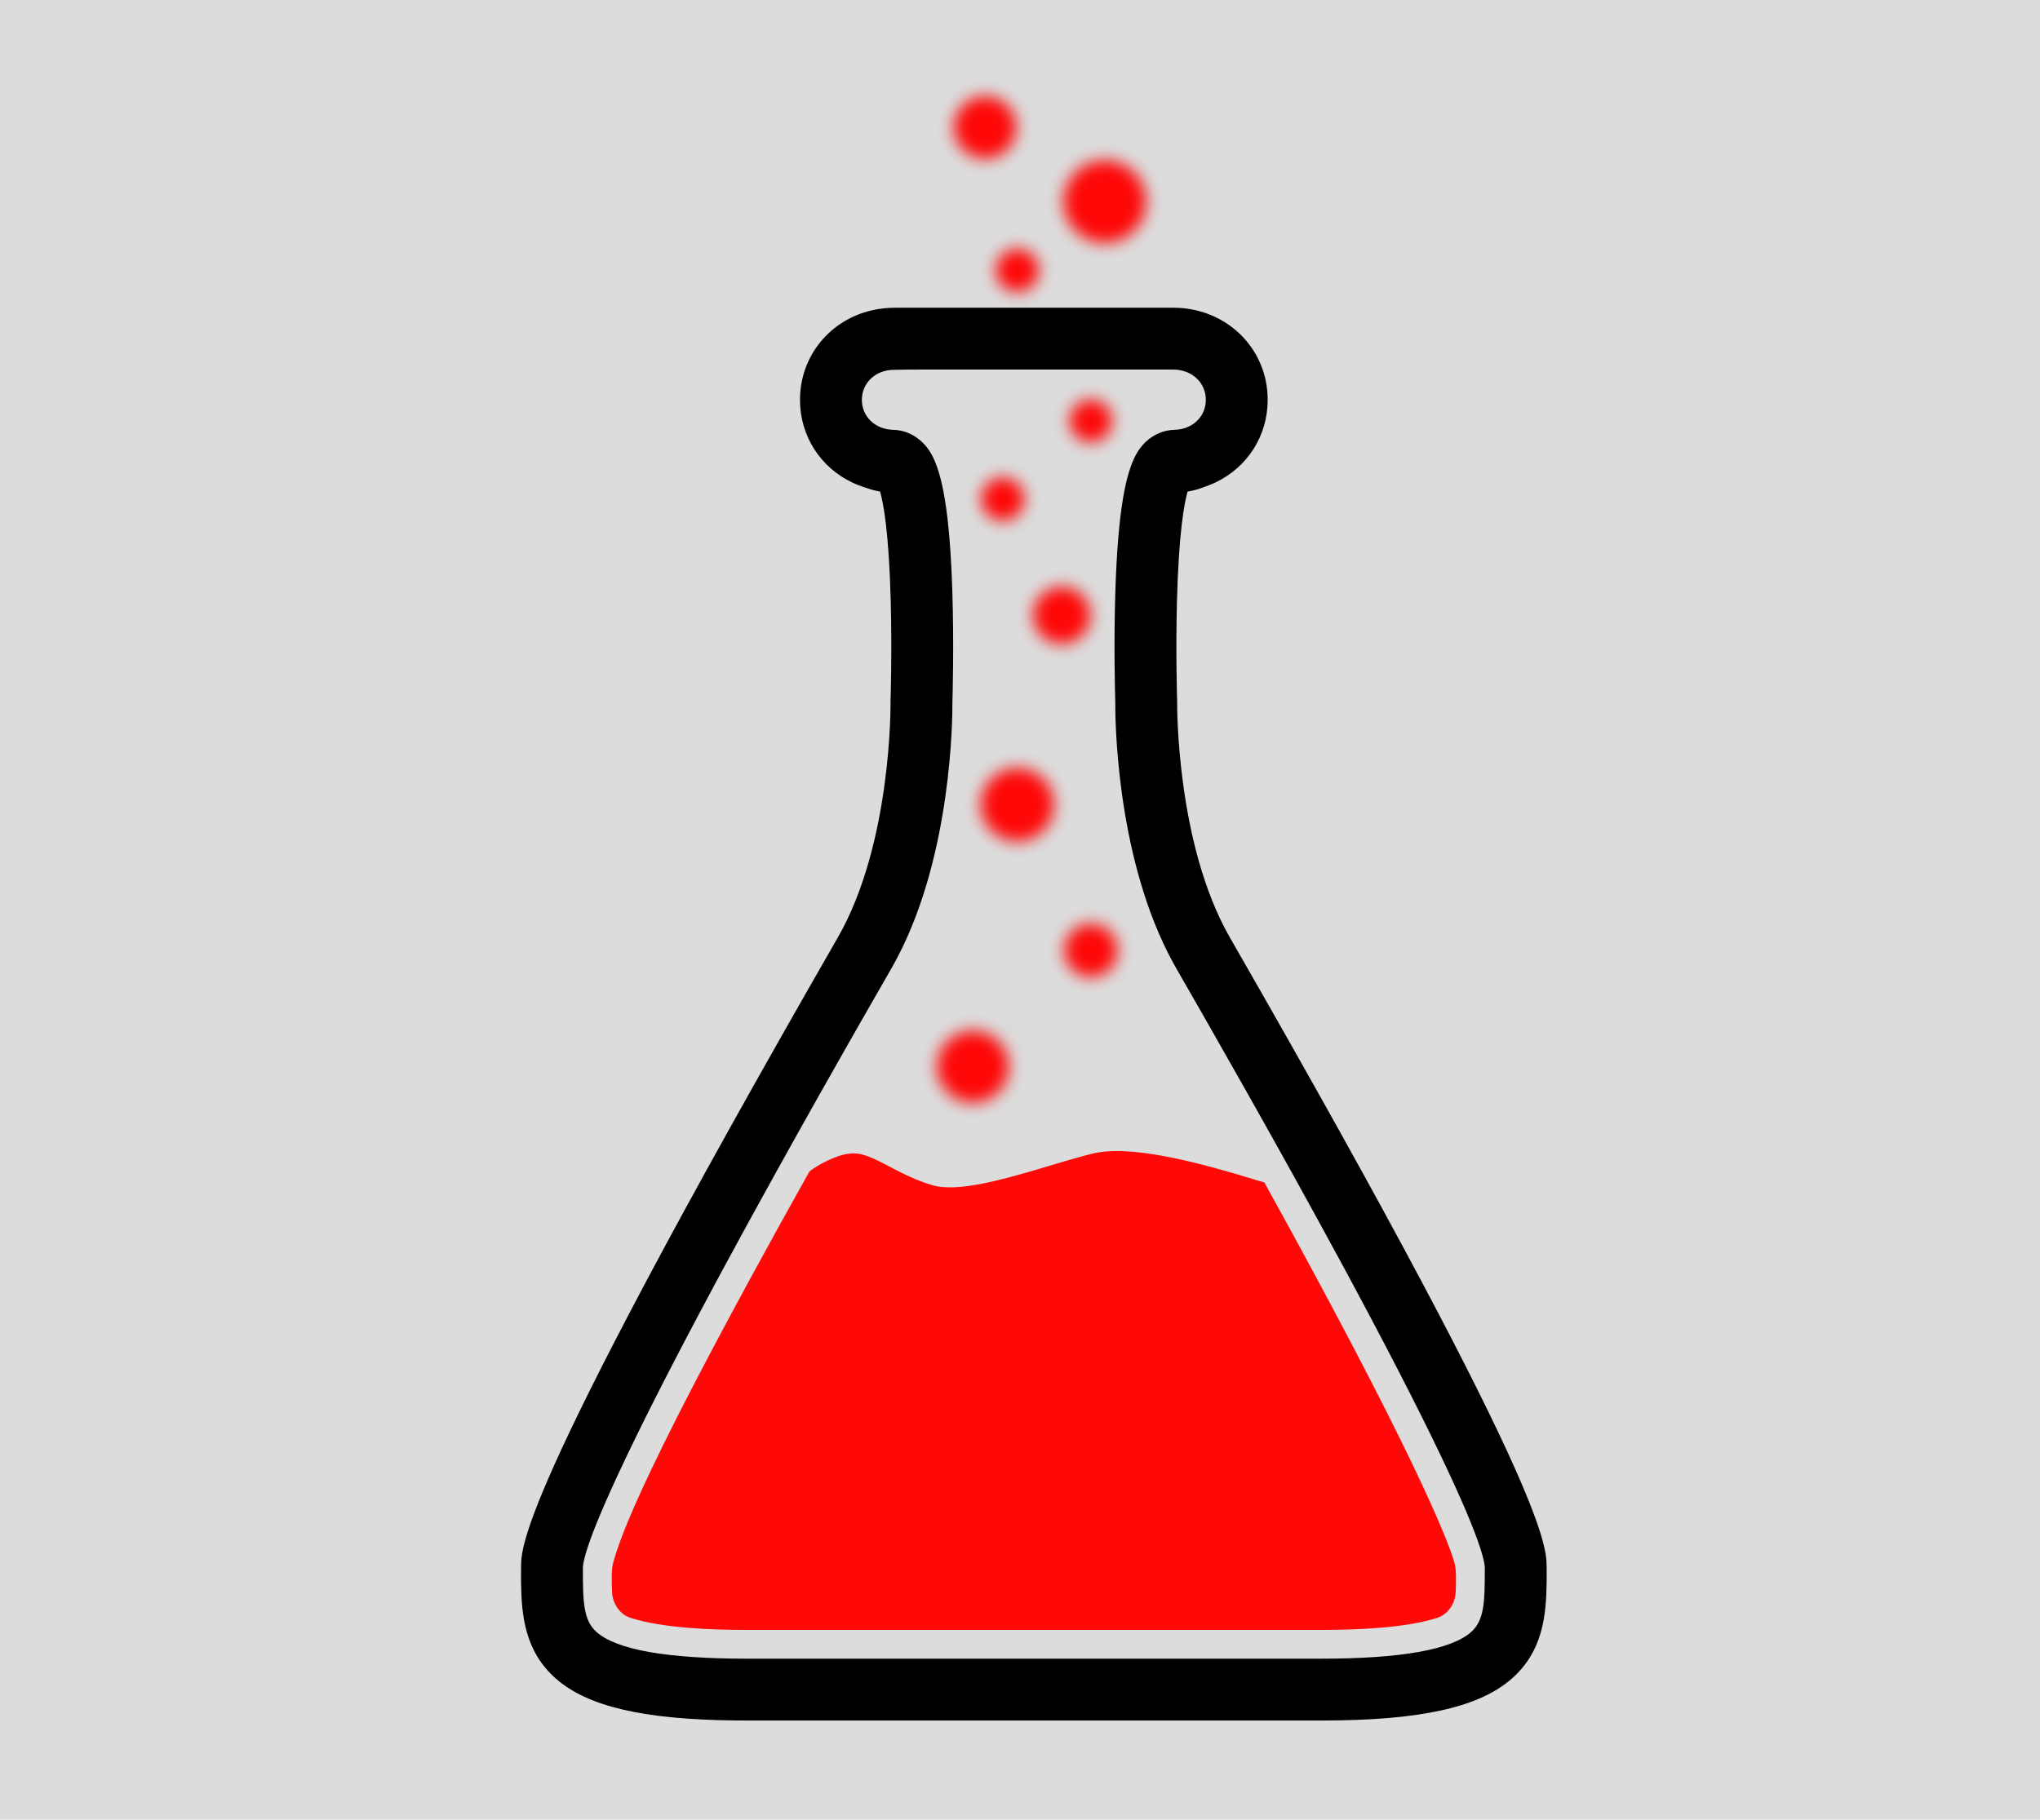
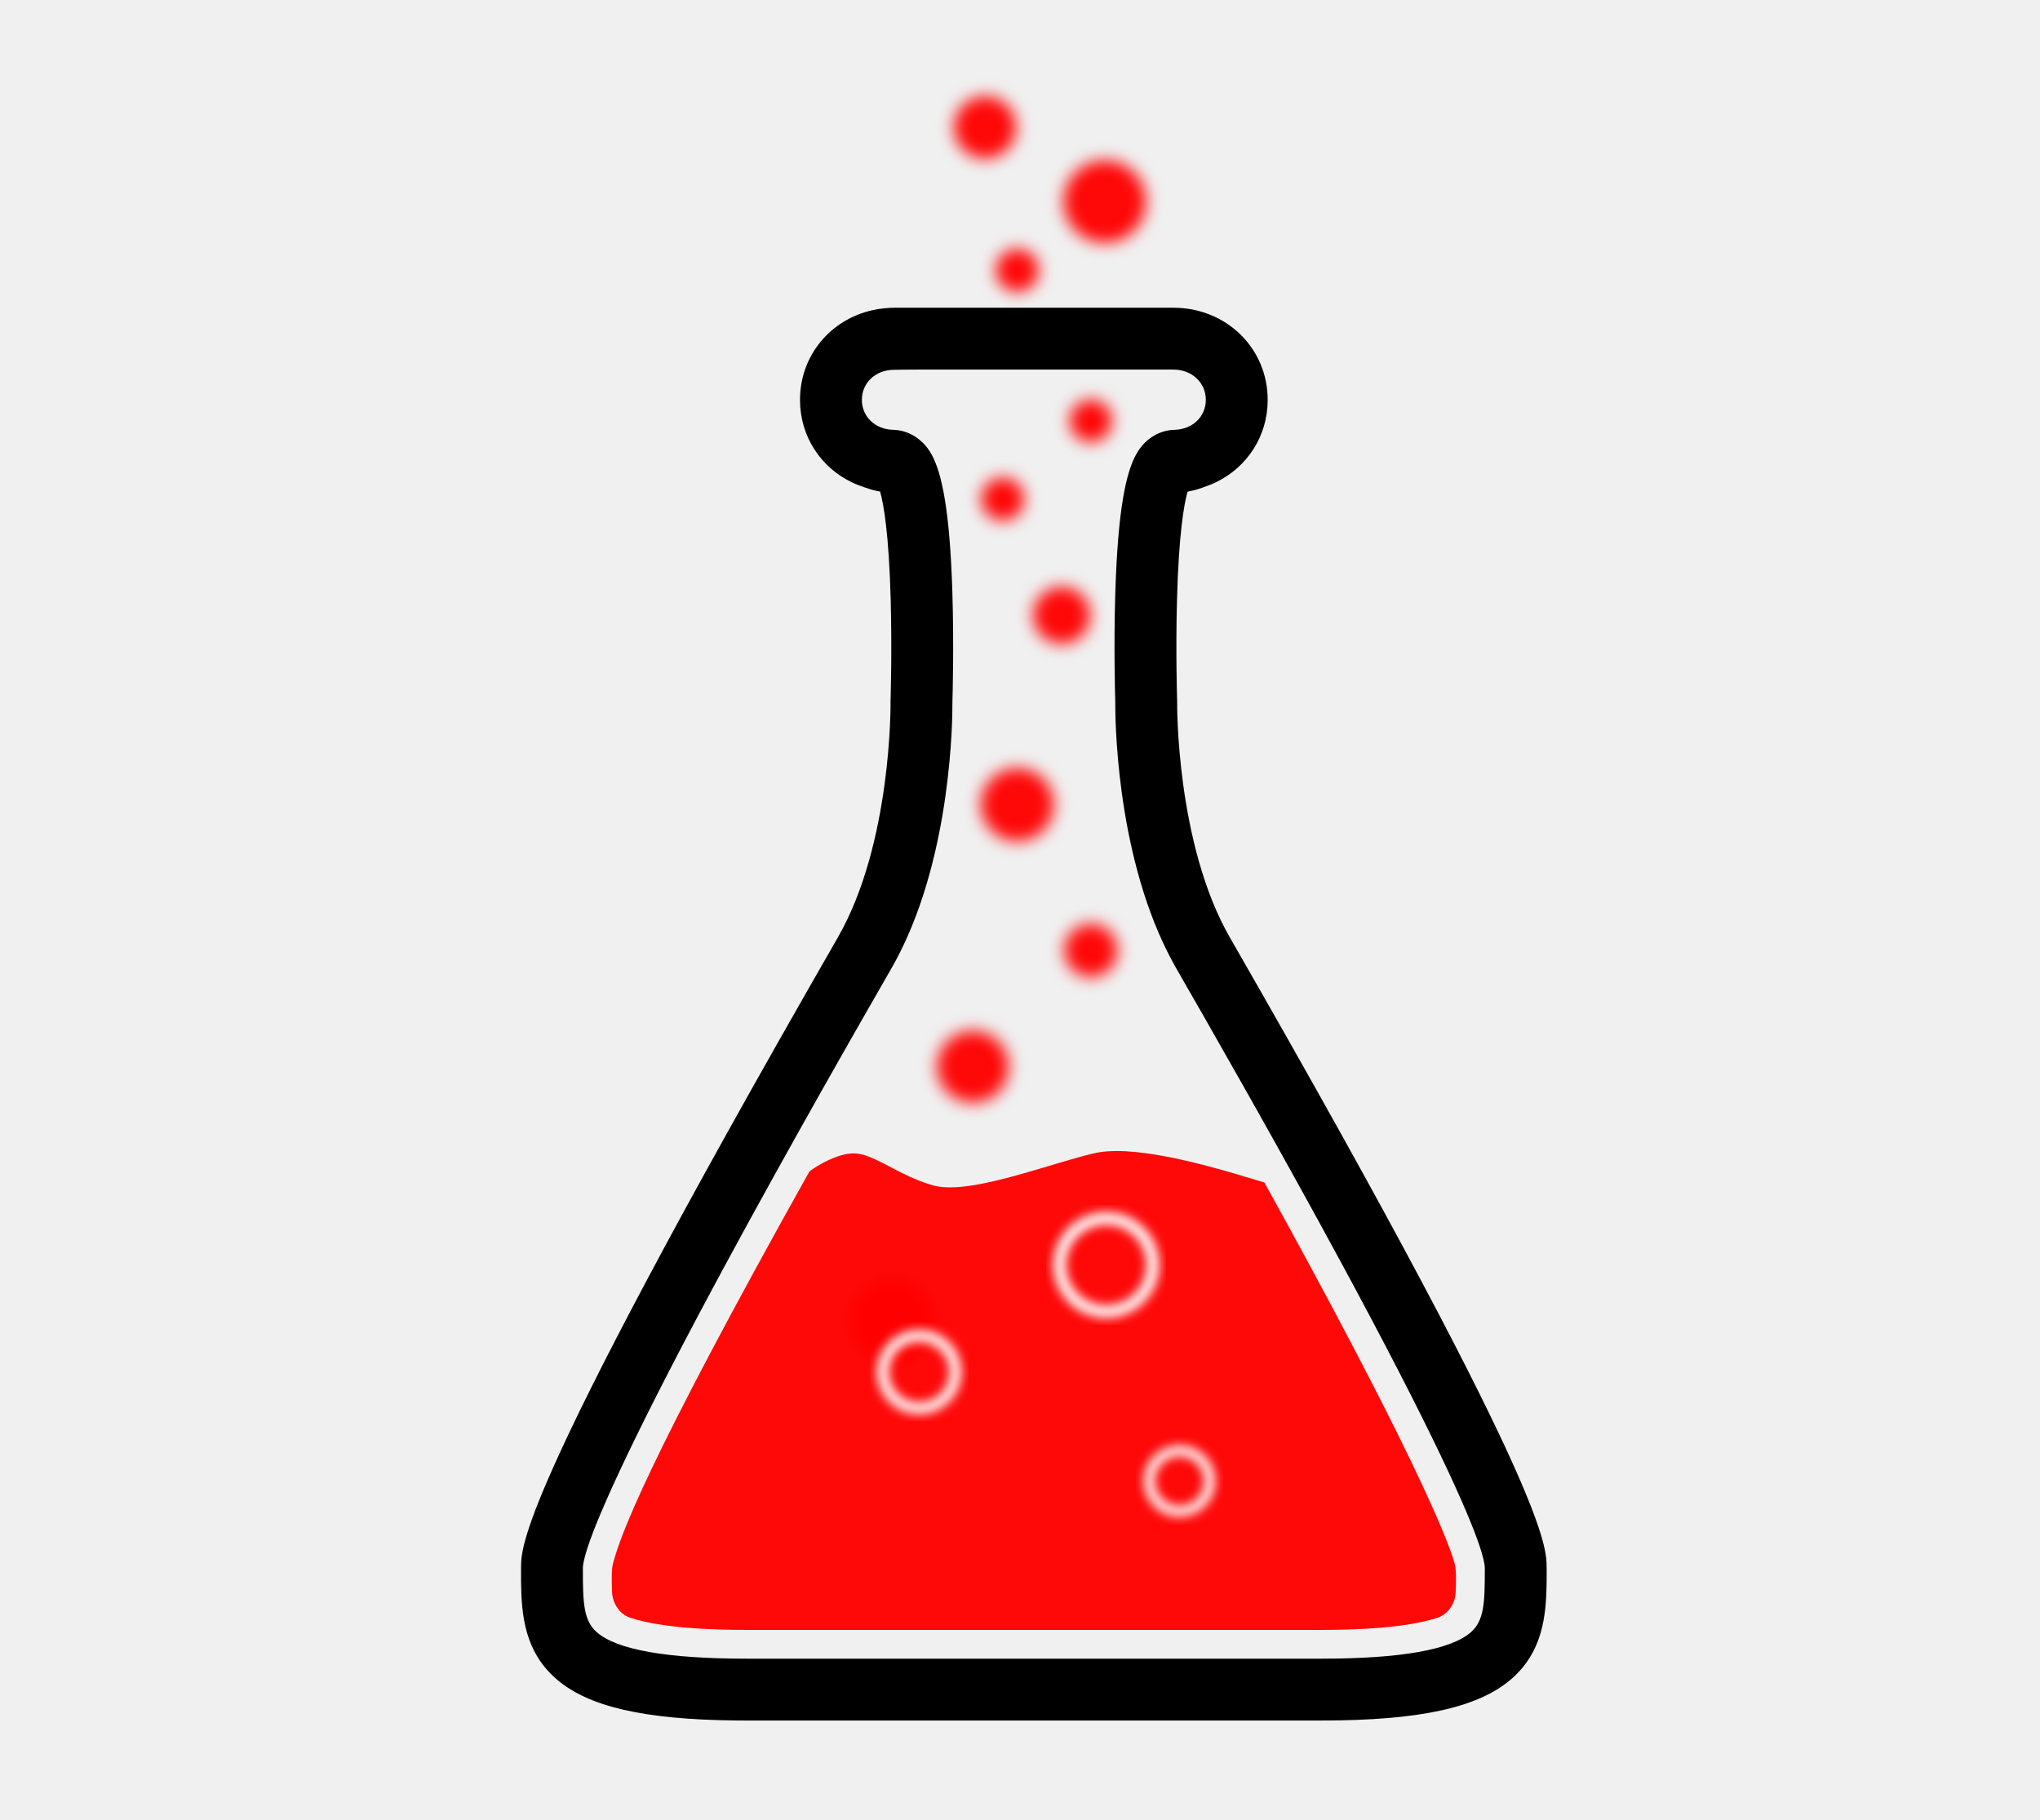
- <svg xmlns="http://www.w3.org/2000/svg" id="svg896" viewBox="0 0 603.205 538.119" height="538.119" width="603.205" y="0" x="0" version="1.1">
+ <svg xmlns="http://www.w3.org/2000/svg" version="1.1" x="0" y="0" width="603.205" height="538.119" viewBox="0 0 603.205 538.119" id="svg896">
  <defs id="defs900">
-     <filter height="1.523" y="-0.262" width="1.523" x="-0.262" id="filter2077" style="color-interpolation-filters:sRGB">
-       <feGaussianBlur id="feGaussianBlur2079" stdDeviation="2.324" />
+     <filter style="color-interpolation-filters:sRGB" id="filter2077" x="-0.262" width="1.523" y="-0.262" height="1.523">
+       <feGaussianBlur stdDeviation="2.324" id="feGaussianBlur2079" />
    </filter>
-     <filter height="1.705" y="-0.353" width="1.705" x="-0.353" id="filter2081" style="color-interpolation-filters:sRGB">
-       <feGaussianBlur id="feGaussianBlur2083" stdDeviation="2.324" />
+     <filter style="color-interpolation-filters:sRGB" id="filter2081" x="-0.353" width="1.705" y="-0.353" height="1.705">
+       <feGaussianBlur stdDeviation="2.324" id="feGaussianBlur2083" />
    </filter>
-     <filter height="1.514" y="-0.257" width="1.514" x="-0.257" id="filter2085" style="color-interpolation-filters:sRGB">
-       <feGaussianBlur id="feGaussianBlur2087" stdDeviation="2.324" />
+     <filter style="color-interpolation-filters:sRGB" id="filter2085" x="-0.257" width="1.514" y="-0.257" height="1.514">
+       <feGaussianBlur stdDeviation="2.324" id="feGaussianBlur2087" />
    </filter>
-     <filter height="1.658" y="-0.329" width="1.658" x="-0.329" id="filter2089" style="color-interpolation-filters:sRGB">
-       <feGaussianBlur id="feGaussianBlur2091" stdDeviation="2.324" />
+     <filter style="color-interpolation-filters:sRGB" id="filter2089" x="-0.329" width="1.658" y="-0.329" height="1.658">
+       <feGaussianBlur stdDeviation="2.324" id="feGaussianBlur2091" />
    </filter>
-     <filter height="1.87" y="-0.435" width="1.87" x="-0.435" id="filter2093" style="color-interpolation-filters:sRGB">
-       <feGaussianBlur id="feGaussianBlur2095" stdDeviation="2.324" />
+     <filter style="color-interpolation-filters:sRGB" id="filter2093" x="-0.435" width="1.87" y="-0.435" height="1.87">
+       <feGaussianBlur stdDeviation="2.324" id="feGaussianBlur2095" />
    </filter>
-     <filter height="1.885" y="-0.442" width="1.885" x="-0.442" id="filter2097" style="color-interpolation-filters:sRGB">
-       <feGaussianBlur id="feGaussianBlur2099" stdDeviation="2.324" />
+     <filter style="color-interpolation-filters:sRGB" id="filter2097" x="-0.442" width="1.885" y="-0.442" height="1.885">
+       <feGaussianBlur stdDeviation="2.324" id="feGaussianBlur2099" />
    </filter>
-     <filter height="1.873" y="-0.436" width="1.873" x="-0.436" id="filter2101" style="color-interpolation-filters:sRGB">
-       <feGaussianBlur id="feGaussianBlur2103" stdDeviation="2.324" />
+     <filter style="color-interpolation-filters:sRGB" id="filter2101" x="-0.436" width="1.873" y="-0.436" height="1.873">
+       <feGaussianBlur stdDeviation="2.324" id="feGaussianBlur2103" />
    </filter>
-     <filter height="1.455" y="-0.228" width="1.455" x="-0.228" id="filter2105" style="color-interpolation-filters:sRGB">
-       <feGaussianBlur id="feGaussianBlur2107" stdDeviation="2.324" />
+     <filter style="color-interpolation-filters:sRGB" id="filter2105" x="-0.228" width="1.455" y="-0.228" height="1.455">
+       <feGaussianBlur stdDeviation="2.324" id="feGaussianBlur2107" />
    </filter>
-     <filter height="1.602" y="-0.301" width="1.602" x="-0.301" id="filter2109" style="color-interpolation-filters:sRGB">
-       <feGaussianBlur id="feGaussianBlur2111" stdDeviation="2.324" />
+     <filter style="color-interpolation-filters:sRGB" id="filter2109" x="-0.301" width="1.602" y="-0.301" height="1.602">
+       <feGaussianBlur stdDeviation="2.324" id="feGaussianBlur2111" />
+     </filter>
+     <filter height="1.306" y="-0.153" width="1.306" x="-0.153" id="filter3260" style="color-interpolation-filters:sRGB">
+       <feGaussianBlur id="feGaussianBlur3262" stdDeviation="1.563" />
+     </filter>
+     <filter height="1.349" y="-0.175" width="1.349" x="-0.175" id="filter3264" style="color-interpolation-filters:sRGB">
+       <feGaussianBlur id="feGaussianBlur3266" stdDeviation="1.563" />
+     </filter>
+     <filter height="1.419" y="-0.209" width="1.419" x="-0.209" id="filter3268" style="color-interpolation-filters:sRGB">
+       <feGaussianBlur id="feGaussianBlur3270" stdDeviation="1.563" />
+     </filter>
+     <filter height="1.272" y="-0.136" width="1.272" x="-0.136" id="filter3272" style="color-interpolation-filters:sRGB">
+       <feGaussianBlur id="feGaussianBlur3274" stdDeviation="1.563" />
    </filter>
  </defs>
-   <g transform="translate(154.0584,28.41787)" id="Layer_2">
-     <rect y="-28.418" x="-154.058" height="538.119" width="603.205" id="rect847" style="opacity:1;fill:#dcdcdc;fill-opacity:1;stroke-width:3.635" />
-     <path style="fill:#ff0000;fill-opacity:0.964;filter:url(#filter2109)" id="path63924" fill="#000000" d="m 137.24,18.519 c -5.106,0 -9.26,-4.154 -9.26,-9.259 0,-5.106 4.154,-9.26 9.26,-9.26 5.106,0 9.26,4.154 9.26,9.26 0,5.105 -4.154,9.259 -9.26,9.259" />
-     <path style="fill:#ff0000;fill-opacity:0.964;filter:url(#filter2105)" id="path63722" fill="#000000" d="m 172.638,43.444 c -6.753,0 -12.246,-5.495 -12.246,-12.247 0,-6.752 5.493,-12.247 12.246,-12.247 6.752,0 12.246,5.495 12.246,12.247 0,6.752 -5.494,12.247 -12.246,12.247" />
-     <path style="fill:#ff0000;fill-opacity:0.964;filter:url(#filter2101)" id="path64150" fill="#000000" d="m 146.763,57.931 c -3.525,0 -6.391,-2.866 -6.391,-6.39 0,-3.525 2.866,-6.391 6.391,-6.391 3.524,0 6.391,2.866 6.391,6.391 0,3.524 -2.867,6.39 -6.391,6.39" />
-     <path style="stroke-width:0.5;stroke-miterlimit:4;stroke-dasharray:none" id="path62022" fill="#000000" d="m 82.492,89.847 c 0,-13.129 9.054,-23.811 21.524,-26.541 2.037,-0.464 4.405,-0.709 6.607,-0.709 h 82.264 c 15.643,0 27.896,11.969 27.896,27.25 0,10.709 -6.038,19.799 -15.043,24.239 -1.071,0.545 -2.332,1.045 -3.485,1.449 -1.126,0.395 -2.327,0.86 -3.52,1.11 -0.543,0.131 -1.091,0.25 -1.646,0.356 -1,3.531 -2.599,12.172 -3.13,32.216 -0.406,15.298 0.041,29.398 0.046,29.556 l 0.009,0.22 -0.003,0.221 c -0.006,0.514 -0.344,41.908 15.595,69.655 49.695,86.505 73.169,132.123 84.152,156.726 9.38,21.026 9.475,26.364 9.505,29.364 l 0.006,0.671 c 0.011,1.109 0.011,2.207 0.002,3.303 -0.002,0.222 -0.005,0.471 -0.008,0.693 -0.124,9.88 -1.178,20.401 -10.268,28.413 -9.741,8.586 -27.155,12.42 -56.405,12.42 H 66.81 c -1.07,0 -2.247,-0.006 -3.284,-0.017 C 36.175,480.172 19.666,476.31 10.282,468.04 1.199,460.033 0.139,449.524 0.014,439.65 c -0.003,-0.227 -0.005,-0.479 -0.007,-0.704 -0.009,-1.101 -0.009,-2.202 0.001,-3.315 l 0.005,-0.669 c 0.03,-3.003 0.123,-8.348 9.534,-29.433 10.996,-24.618 34.473,-70.233 84.123,-156.66 16.02,-27.885 15.602,-69.249 15.596,-69.663 l -0.003,-0.219 0.006,-0.221 c 0.008,-0.205 0.452,-14.279 0.047,-29.549 -0.532,-20.069 -2.134,-28.712 -3.136,-32.237 -0.37,-0.07 -0.738,-0.146 -1.102,-0.228 -1.223,-0.231 -2.456,-0.681 -3.609,-1.064 -1.19,-0.394 -2.485,-0.886 -3.588,-1.429 -9.197,-4.38 -15.389,-13.566 -15.389,-24.412 z m 18.293,0 c 0,4.982 3.976,8.76 9.27,8.86 3.196,0.062 6.266,1.398 8.673,3.743 0.966,0.942 1.928,2.133 2.832,3.841 2.814,5.361 5.226,15.837 5.988,40.547 0.487,15.757 0.072,30.34 0.012,32.321 0,0.056 0,0.129 0.001,0.201 0.028,4.736 -0.234,44.425 -16.038,74.962 -0.661,1.279 -1.353,2.548 -2.073,3.803 -8.304,14.456 -29.573,51.484 -49.668,88.72 -0.948,1.755 -1.893,3.511 -2.833,5.266 -26.566,49.529 -35.29,70.434 -37.685,78.558 -0.078,0.257 -0.152,0.531 -0.219,0.762 -0.596,2.106 -0.744,3.249 -0.753,3.862 v 0.671 c 0.002,9.657 0.204,14.931 4.086,18.352 5.907,5.207 20.747,7.841 44.201,7.85 h 170.116 c 23.455,-0.009 38.296,-2.643 44.203,-7.85 3.881,-3.419 4.084,-8.692 4.086,-18.346 v -0.678 c -0.011,-0.63 -0.166,-1.818 -0.803,-4.036 -0.065,-0.217 -0.134,-0.476 -0.209,-0.715 -2.441,-8.201 -11.21,-29.142 -37.636,-78.412 -1.026,-1.916 -2.058,-3.832 -3.092,-5.747 -20.005,-37.048 -41.12,-73.813 -49.398,-88.222 -0.89,-1.55 -1.735,-3.12 -2.535,-4.705 -15.597,-30.868 -15.628,-70.568 -15.595,-74.287 -0.001,-0.056 -0.003,-0.132 -0.006,-0.208 -0.078,-2.606 -0.456,-16.81 0.017,-32.122 0.775,-25.115 3.254,-35.532 6.131,-40.815 0.857,-1.562 1.764,-2.679 2.676,-3.572 0.094,-0.093 0.189,-0.184 0.286,-0.273 2.364,-2.179 5.33,-3.41 8.405,-3.473 5.292,-0.101 9.267,-3.878 9.267,-8.858 0,-5.101 -4.135,-8.957 -9.604,-8.957 h -75.491 c -0.108,0 -7.215,0.026 -7.301,0.073 -5.317,0.096 -9.31,3.886 -9.31,8.884" />
-     <path style="fill:#ff0000;fill-opacity:0.964;filter:url(#filter2097)" id="path63310" fill="#000000" d="m 168.518,102.377 c -3.477,0 -6.305,-2.828 -6.305,-6.305 0,-3.477 2.828,-6.305 6.305,-6.305 3.477,0 6.305,2.828 6.305,6.305 0,3.477 -2.828,6.305 -6.305,6.305" />
-     <path style="fill:#ff0000;fill-opacity:0.964;filter:url(#filter2093)" id="path63088" fill="#000000" d="m 142.45,125.609 c -3.535,0 -6.412,-2.876 -6.412,-6.412 0,-3.536 2.877,-6.412 6.412,-6.412 3.536,0 6.412,2.876 6.412,6.412 0,3.536 -2.876,6.412 -6.412,6.412" />
-     <path style="fill:#ff0000;fill-opacity:0.964;filter:url(#filter2089)" id="path62686" fill="#000000" d="m 159.888,162.061 c -4.676,0 -8.481,-3.804 -8.481,-8.481 0,-4.676 3.805,-8.48 8.481,-8.48 4.676,0 8.481,3.804 8.481,8.48 0,4.677 -3.805,8.481 -8.481,8.481" />
-     <path style="fill:#ff0000;fill-opacity:0.964;filter:url(#filter2085)" id="path62440" fill="#000000" d="m 146.763,220.426 c -5.984,0 -10.853,-4.869 -10.853,-10.854 0,-5.985 4.869,-10.854 10.853,-10.854 5.984,0 10.854,4.869 10.854,10.854 0,5.985 -4.87,10.854 -10.854,10.854" />
-     <path style="fill:#ff0000;fill-opacity:0.964;filter:url(#filter2081)" id="path62894" fill="#000000" d="m 168.518,260.604 c -4.36,0 -7.907,-3.548 -7.907,-7.907 0,-4.36 3.547,-7.908 7.907,-7.908 4.36,0 7.907,3.548 7.907,7.908 0,4.359 -3.547,7.907 -7.907,7.907" />
-     <path style="fill:#ff0000;fill-opacity:0.964;filter:url(#filter2077)" id="path63518" fill="#000000" d="m 133.638,297.733 c -5.878,0 -10.661,-4.782 -10.661,-10.661 0,-5.878 4.783,-10.66 10.661,-10.66 5.877,0 10.66,4.782 10.66,10.66 0,5.879 -4.783,10.661 -10.66,10.661" />
-     <path style="fill:#ff0000;fill-opacity:0.964;" id="path62240" fill="#000000" d="m 85.245,318.126 c 0.914,-0.871 5.692,-3.962 10.189,-5.043 1.054,-0.253 2.113,-0.386 3.123,-0.362 2.093,0.049 4.32,0.867 6.768,2.043 4.482,2.149 9.751,5.484 16.453,7.398 1.903,0.545 4.201,0.697 6.786,0.558 8.994,-0.478 21.365,-4.485 31.834,-7.568 3.158,-0.93 6.142,-1.775 8.807,-2.413 1.317,-0.316 2.756,-0.522 4.285,-0.63 1.695,-0.12 3.534,-0.117 5.476,-0.011 13.868,0.773 32.369,6.71 39.533,8.843 0.491,0.146 0.927,0.274 1.306,0.381 42.786,77.339 54.35,105.563 56.259,112.692 0.534,1.994 0.418,5.568 0.326,7.951 -0.009,0.19 -0.014,0.375 -0.02,0.555 -0.089,2.214 -1.05,4.355 -2.561,5.8 -0.096,0.086 -0.195,0.196 -0.296,0.277 -0.738,0.662 -1.633,1.187 -2.634,1.507 -9.465,3.032 -23.802,3.557 -34.291,3.557 h -169.9 c -10.466,0 -24.822,-0.523 -34.29,-3.556 -0.993,-0.318 -1.879,-0.84 -2.615,-1.493 -1.695,-1.506 -2.789,-3.823 -2.871,-6.151 -0.158,-4.565 -0.122,-6.896 0.298,-8.486 2.133,-7.947 9.212,-28.539 58.035,-115.85" />
+   <g id="Layer_2" transform="translate(154.0584,28.41787)">
+     <path d="m 137.24,18.519 c -5.106,0 -9.26,-4.154 -9.26,-9.259 0,-5.106 4.154,-9.26 9.26,-9.26 5.106,0 9.26,4.154 9.26,9.26 0,5.105 -4.154,9.259 -9.26,9.259" fill="#000000" id="path63924" style="fill:#ff0000;fill-opacity:0.964;filter:url(#filter2109)" />
+     <path d="m 172.638,43.444 c -6.753,0 -12.246,-5.495 -12.246,-12.247 0,-6.752 5.493,-12.247 12.246,-12.247 6.752,0 12.246,5.495 12.246,12.247 0,6.752 -5.494,12.247 -12.246,12.247" fill="#000000" id="path63722" style="fill:#ff0000;fill-opacity:0.964;filter:url(#filter2105)" />
+     <path d="m 146.763,57.931 c -3.525,0 -6.391,-2.866 -6.391,-6.39 0,-3.525 2.866,-6.391 6.391,-6.391 3.524,0 6.391,2.866 6.391,6.391 0,3.524 -2.867,6.39 -6.391,6.39" fill="#000000" id="path64150" style="fill:#ff0000;fill-opacity:0.964;filter:url(#filter2101)" />
+     <path d="m 82.492,89.847 c 0,-13.129 9.054,-23.811 21.524,-26.541 2.037,-0.464 4.405,-0.709 6.607,-0.709 h 82.264 c 15.643,0 27.896,11.969 27.896,27.25 0,10.709 -6.038,19.799 -15.043,24.239 -1.071,0.545 -2.332,1.045 -3.485,1.449 -1.126,0.395 -2.327,0.86 -3.52,1.11 -0.543,0.131 -1.091,0.25 -1.646,0.356 -1,3.531 -2.599,12.172 -3.13,32.216 -0.406,15.298 0.041,29.398 0.046,29.556 l 0.009,0.22 -0.003,0.221 c -0.006,0.514 -0.344,41.908 15.595,69.655 49.695,86.505 73.169,132.123 84.152,156.726 9.38,21.026 9.475,26.364 9.505,29.364 l 0.006,0.671 c 0.011,1.109 0.011,2.207 0.002,3.303 -0.002,0.222 -0.005,0.471 -0.008,0.693 -0.124,9.88 -1.178,20.401 -10.268,28.413 -9.741,8.586 -27.155,12.42 -56.405,12.42 H 66.81 c -1.07,0 -2.247,-0.006 -3.284,-0.017 C 36.175,480.172 19.666,476.31 10.282,468.04 1.199,460.033 0.139,449.524 0.014,439.65 c -0.003,-0.227 -0.005,-0.479 -0.007,-0.704 -0.009,-1.101 -0.009,-2.202 0.001,-3.315 l 0.005,-0.669 c 0.03,-3.003 0.123,-8.348 9.534,-29.433 10.996,-24.618 34.473,-70.233 84.123,-156.66 16.02,-27.885 15.602,-69.249 15.596,-69.663 l -0.003,-0.219 0.006,-0.221 c 0.008,-0.205 0.452,-14.279 0.047,-29.549 -0.532,-20.069 -2.134,-28.712 -3.136,-32.237 -0.37,-0.07 -0.738,-0.146 -1.102,-0.228 -1.223,-0.231 -2.456,-0.681 -3.609,-1.064 -1.19,-0.394 -2.485,-0.886 -3.588,-1.429 -9.197,-4.38 -15.389,-13.566 -15.389,-24.412 z m 18.293,0 c 0,4.982 3.976,8.76 9.27,8.86 3.196,0.062 6.266,1.398 8.673,3.743 0.966,0.942 1.928,2.133 2.832,3.841 2.814,5.361 5.226,15.837 5.988,40.547 0.487,15.757 0.072,30.34 0.012,32.321 0,0.056 0,0.129 0.001,0.201 0.028,4.736 -0.234,44.425 -16.038,74.962 -0.661,1.279 -1.353,2.548 -2.073,3.803 -8.304,14.456 -29.573,51.484 -49.668,88.72 -0.948,1.755 -1.893,3.511 -2.833,5.266 -26.566,49.529 -35.29,70.434 -37.685,78.558 -0.078,0.257 -0.152,0.531 -0.219,0.762 -0.596,2.106 -0.744,3.249 -0.753,3.862 v 0.671 c 0.002,9.657 0.204,14.931 4.086,18.352 5.907,5.207 20.747,7.841 44.201,7.85 h 170.116 c 23.455,-0.009 38.296,-2.643 44.203,-7.85 3.881,-3.419 4.084,-8.692 4.086,-18.346 v -0.678 c -0.011,-0.63 -0.166,-1.818 -0.803,-4.036 -0.065,-0.217 -0.134,-0.476 -0.209,-0.715 -2.441,-8.201 -11.21,-29.142 -37.636,-78.412 -1.026,-1.916 -2.058,-3.832 -3.092,-5.747 -20.005,-37.048 -41.12,-73.813 -49.398,-88.222 -0.89,-1.55 -1.735,-3.12 -2.535,-4.705 -15.597,-30.868 -15.628,-70.568 -15.595,-74.287 -0.001,-0.056 -0.003,-0.132 -0.006,-0.208 -0.078,-2.606 -0.456,-16.81 0.017,-32.122 0.775,-25.115 3.254,-35.532 6.131,-40.815 0.857,-1.562 1.764,-2.679 2.676,-3.572 0.094,-0.093 0.189,-0.184 0.286,-0.273 2.364,-2.179 5.33,-3.41 8.405,-3.473 5.292,-0.101 9.267,-3.878 9.267,-8.858 0,-5.101 -4.135,-8.957 -9.604,-8.957 h -75.491 c -0.108,0 -7.215,0.026 -7.301,0.073 -5.317,0.096 -9.31,3.886 -9.31,8.884" fill="#000000" id="path62022" style="stroke-width:0.5;stroke-miterlimit:4;stroke-dasharray:none" />
+     <path d="m 168.518,102.377 c -3.477,0 -6.305,-2.828 -6.305,-6.305 0,-3.477 2.828,-6.305 6.305,-6.305 3.477,0 6.305,2.828 6.305,6.305 0,3.477 -2.828,6.305 -6.305,6.305" fill="#000000" id="path63310" style="fill:#ff0000;fill-opacity:0.964;filter:url(#filter2097)" />
+     <path d="m 142.45,125.609 c -3.535,0 -6.412,-2.876 -6.412,-6.412 0,-3.536 2.877,-6.412 6.412,-6.412 3.536,0 6.412,2.876 6.412,6.412 0,3.536 -2.876,6.412 -6.412,6.412" fill="#000000" id="path63088" style="fill:#ff0000;fill-opacity:0.964;filter:url(#filter2093)" />
+     <path d="m 159.888,162.061 c -4.676,0 -8.481,-3.804 -8.481,-8.481 0,-4.676 3.805,-8.48 8.481,-8.48 4.676,0 8.481,3.804 8.481,8.48 0,4.677 -3.805,8.481 -8.481,8.481" fill="#000000" id="path62686" style="fill:#ff0000;fill-opacity:0.964;filter:url(#filter2089)" />
+     <path d="m 146.763,220.426 c -5.984,0 -10.853,-4.869 -10.853,-10.854 0,-5.985 4.869,-10.854 10.853,-10.854 5.984,0 10.854,4.869 10.854,10.854 0,5.985 -4.87,10.854 -10.854,10.854" fill="#000000" id="path62440" style="fill:#ff0000;fill-opacity:0.964;filter:url(#filter2085)" />
+     <path d="m 168.518,260.604 c -4.36,0 -7.907,-3.548 -7.907,-7.907 0,-4.36 3.547,-7.908 7.907,-7.908 4.36,0 7.907,3.548 7.907,7.908 0,4.359 -3.547,7.907 -7.907,7.907" fill="#000000" id="path62894" style="fill:#ff0000;fill-opacity:0.964;filter:url(#filter2081)" />
+     <path d="m 133.638,297.733 c -5.878,0 -10.661,-4.782 -10.661,-10.661 0,-5.878 4.783,-10.66 10.661,-10.66 5.877,0 10.66,4.782 10.66,10.66 0,5.879 -4.783,10.661 -10.66,10.661" fill="#000000" id="path63518" style="fill:#ff0000;fill-opacity:0.964;filter:url(#filter2077)" />
+     <path d="m 85.245,318.126 c 0.914,-0.871 5.692,-3.962 10.189,-5.043 1.054,-0.253 2.113,-0.386 3.123,-0.362 2.093,0.049 4.32,0.867 6.768,2.043 4.482,2.149 9.751,5.484 16.453,7.398 1.903,0.545 4.201,0.697 6.786,0.558 8.994,-0.478 21.365,-4.485 31.834,-7.568 3.158,-0.93 6.142,-1.775 8.807,-2.413 1.317,-0.316 2.756,-0.522 4.285,-0.63 1.695,-0.12 3.534,-0.117 5.476,-0.011 13.868,0.773 32.369,6.71 39.533,8.843 0.491,0.146 0.927,0.274 1.306,0.381 42.786,77.339 54.35,105.563 56.259,112.692 0.534,1.994 0.418,5.568 0.326,7.951 -0.009,0.19 -0.014,0.375 -0.02,0.555 -0.089,2.214 -1.05,4.355 -2.561,5.8 -0.096,0.086 -0.195,0.196 -0.296,0.277 -0.738,0.662 -1.633,1.187 -2.634,1.507 -9.465,3.032 -23.802,3.557 -34.291,3.557 h -169.9 c -10.466,0 -24.822,-0.523 -34.29,-3.556 -0.993,-0.318 -1.879,-0.84 -2.615,-1.493 -1.695,-1.506 -2.789,-3.823 -2.871,-6.151 -0.158,-4.565 -0.122,-6.896 0.298,-8.486 2.133,-7.947 9.212,-28.539 58.035,-115.85" fill="#000000" id="path62240" style="fill:#ff0000;fill-opacity:0.964;" />
+     <path style="fill:#ff0000;fill-opacity:0.964;filter:url(#filter3260)" id="path63722-2" fill="#000000" d="m 109.72,374.507 c -6.753,0 -12.246,-5.495 -12.246,-12.247 0,-6.752 5.493,-12.247 12.246,-12.247 6.752,0 12.246,5.495 12.246,12.247 0,6.752 -5.494,12.247 -12.246,12.247" />
+     <ellipse ry="13.791" rx="13.791" cy="345.72" cx="173.046" id="path2732" style="fill:none;fill-opacity:1;stroke:#ffffff;stroke-width:3.618;stroke-miterlimit:4;stroke-dasharray:none;filter:url(#filter3272)" />
+     <ellipse style="fill:none;fill-opacity:1;stroke:#ffffff;stroke-width:3.307;stroke-miterlimit:4;stroke-dasharray:none;filter:url(#filter3264)" id="path2732-1" cx="117.727" cy="377.376" rx="10.746" ry="10.746" />
+     <ellipse ry="8.955" rx="8.955" cy="409.615" cx="194.703" id="path2732-1-6" style="fill:none;fill-opacity:1;stroke:#ffffff;stroke-width:2.99;stroke-miterlimit:4;stroke-dasharray:none;filter:url(#filter3268)" />
  </g>
</svg>
